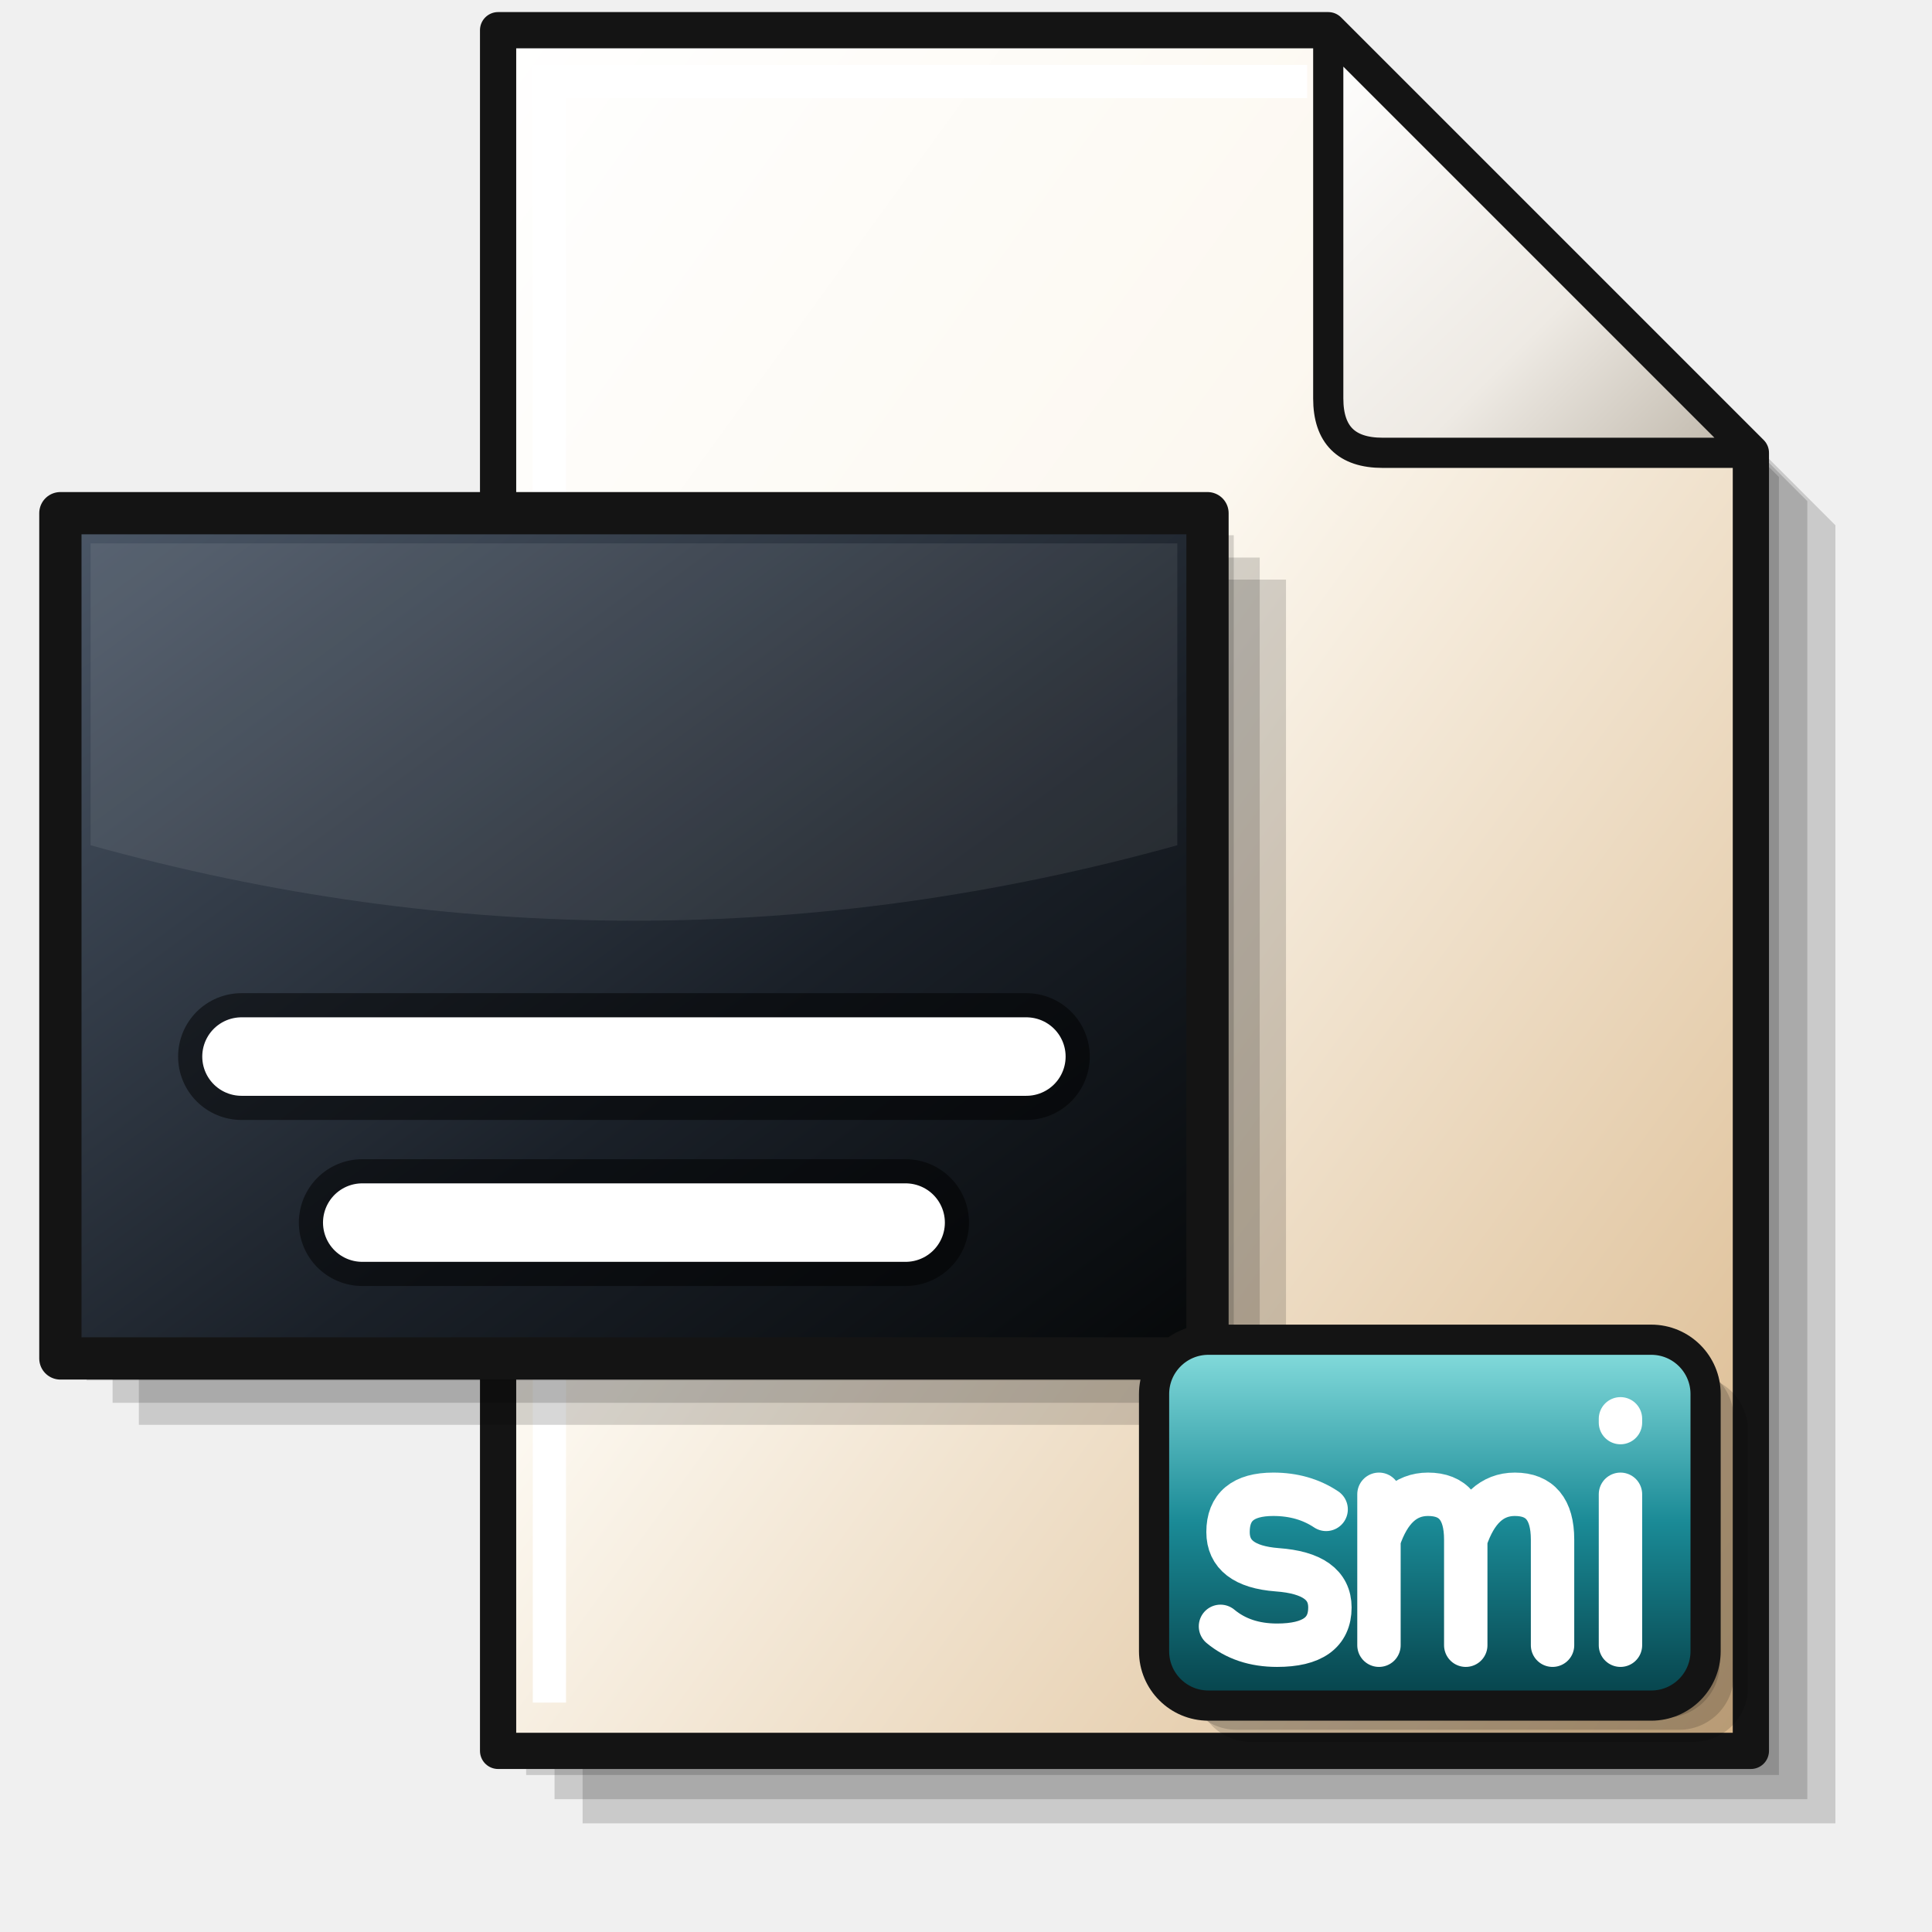
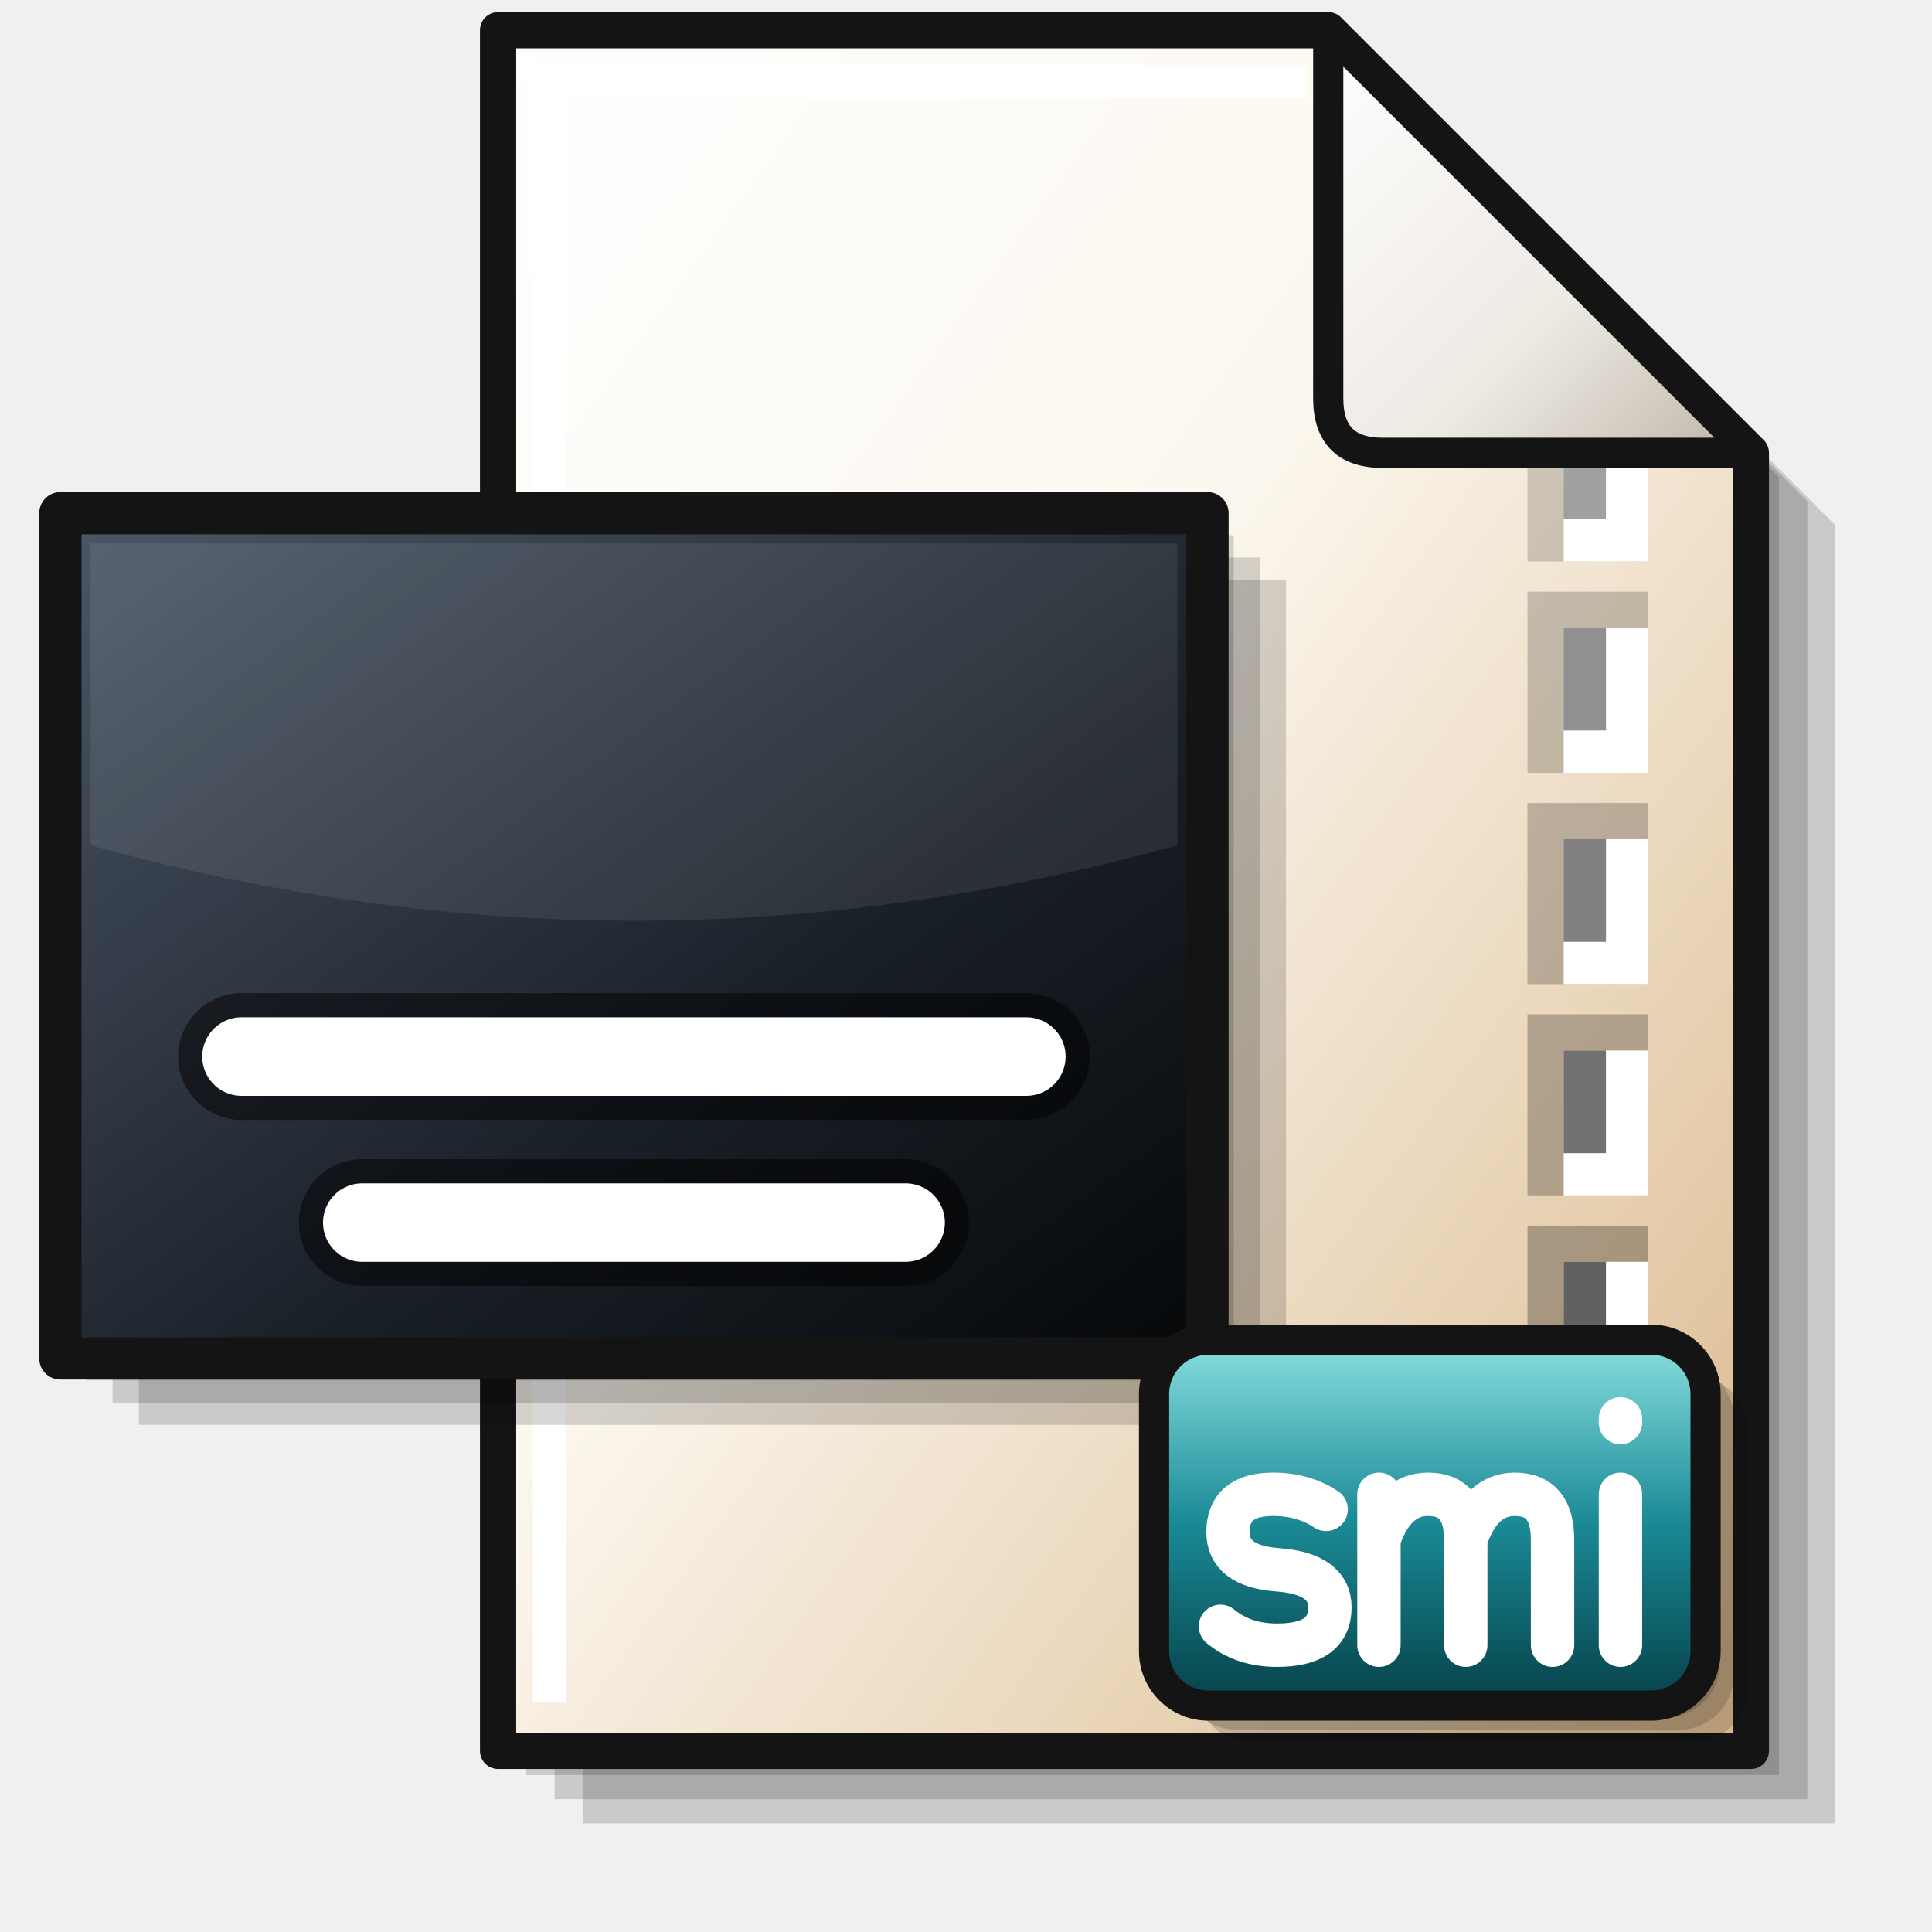
<svg xmlns="http://www.w3.org/2000/svg" width="64" height="64" viewBox="0 0 64 64">
  <defs>
    <linearGradient id="l1" x1="0" y1="0" x2="1" y2="1">
      <stop offset="0" stop-color="#ffffff" />
      <stop offset="0.42" stop-color="#fcf8f0" />
      <stop offset="1" stop-color="#d9b688" />
    </linearGradient>
    <linearGradient id="l2" x1="0" y1="0" x2="1" y2="1">
      <stop offset="0" stop-color="#ffffff" />
      <stop offset="0.6" stop-color="#eeeae4" />
      <stop offset="1" stop-color="#bdb5a8" />
    </linearGradient>
    <linearGradient id="l3" x1="0" y1="0" x2="1" y2="1">
      <stop offset="0" stop-color="#4c5868" />
      <stop offset="0.6" stop-color="#1a2028" />
      <stop offset="1" stop-color="#060809" />
    </linearGradient>
    <linearGradient id="l4" x1="0" y1="0" x2="0" y2="1">
      <stop offset="0" stop-color="#8ae0e0" />
      <stop offset="0.5" stop-color="#1a8a96" />
      <stop offset="1" stop-color="#064048" />
    </linearGradient>
  </defs>
  <g>
    <path d="M16.5,1H44L58,15V58H16.5Z" fill="#000" fill-opacity="0.160" transform="translate(0.93,0.80)" />
    <path d="M16.5,1H44L58,15V58H16.5Z" fill="#000" fill-opacity="0.160" transform="translate(1.87,1.60)" />
    <path d="M16.5,1H44L58,15V58H16.5Z" fill="#000" fill-opacity="0.160" transform="translate(2.80,2.40)" />
  </g>
  <path d="M16.5,1H44L58,15V58H16.5Z" fill="url(#l1)" stroke="#141414" stroke-width="1.2" stroke-linejoin="round" />
  <path d="M18.2,56.4V2.7H43.3" fill="none" stroke="#fff" stroke-width="1.1" />
+   <path d="M50.6,12.6h4.0v6.0h-4.0Z" fill="#000" fill-opacity="0.165" />
+   <path d="M51.8,13.8h2.8v4.8h-2.8Z" fill="#fff" />
+   <path d="M51.8,13.8h1.4v3.4h-1.4Z" fill="#000" fill-opacity="0.374" />
+   <path d="M50.6,19.6h4.0v6.0h-4.0Z" fill="#000" fill-opacity="0.192" />
+   <path d="M51.8,20.8h2.8v4.8h-2.8Z" fill="#fff" />
+   <path d="M51.8,20.8h1.4v3.4h-1.4Z" fill="#000" fill-opacity="0.435" />
+   <path d="M50.6,26.6h4.0v6.0h-4.0Z" fill="#000" fill-opacity="0.219" />
+   <path d="M51.8,27.8h2.8v4.8h-2.8Z" fill="#fff" />
+   <path d="M51.8,27.8h1.4v3.4h-1.4Z" fill="#000" fill-opacity="0.496" />
+   <path d="M50.6,33.6h4.0v6.0h-4.0Z" fill="#000" fill-opacity="0.246" />
+   <path d="M51.8,34.8h2.8v4.8h-2.8Z" fill="#fff" />
+   <path d="M51.8,34.8h1.4v3.4h-1.4Z" fill="#000" fill-opacity="0.558" />
+   <path d="M50.6,40.6h4.0v6.0h-4.0Z" fill="#000" fill-opacity="0.273" />
+   <path d="M51.8,41.8h2.8v4.8h-2.8Z" fill="#fff" />
+   <path d="M51.8,41.8h1.4v3.4h-1.4Z" fill="#000" fill-opacity="0.619" />
+   <path d="M50.6,47.6h4.0v6.0h-4.0Z" fill="#000" fill-opacity="0.300" />
+   <path d="M51.8,48.8h2.8v4.8h-2.8Z" fill="#fff" />
+   <path d="M51.8,48.8h1.4v3.4h-1.4Z" fill="#000" fill-opacity="0.680" />
  <path d="M44,1V13.2Q44,15 45.8,15H58Z" fill="url(#l2)" stroke="#141414" stroke-width="1" stroke-linejoin="round" />
  <g>
    <path d="M2,17H40V45H2Z" fill="#000" fill-opacity="0.160" transform="translate(0.87,0.73)" />
    <path d="M2,17H40V45H2Z" fill="#000" fill-opacity="0.160" transform="translate(1.73,1.47)" />
    <path d="M2,17H40V45H2Z" fill="#000" fill-opacity="0.160" transform="translate(2.60,2.20)" />
  </g>
  <path d="M2,17H40V45H2Z" fill="url(#l3)" stroke="#141414" stroke-width="1.4" stroke-linejoin="round" />
  <path d="M3,18H39V28Q21,33 3,28Z" fill="#fff" fill-opacity=".08" />
  <path d="M8,35H34" stroke="#000" stroke-opacity=".5" stroke-width="4.2" stroke-linecap="round" />
  <path d="M8,35H34" stroke="#ffffff" stroke-width="2.6" stroke-linecap="round" />
  <path d="M12,40.5H30" stroke="#000" stroke-opacity=".5" stroke-width="4.2" stroke-linecap="round" />
  <path d="M12,40.5H30" stroke="#ffffff" stroke-width="2.6" stroke-linecap="round" />
  <g>
    <g>
      <path d="M40.03,44.38H54.7A1.8,1.8 0 0 1 56.5,46.18V54.7A1.8,1.8 0 0 1 54.7,56.5H40.03A1.8,1.8 0 0 1 38.23,54.7V46.18A1.8,1.8 0 0 1 40.03,44.38Z" fill="#000" fill-opacity="0.160" transform="translate(0.47,0.40)" />
      <path d="M40.03,44.38H54.7A1.8,1.8 0 0 1 56.5,46.18V54.7A1.8,1.8 0 0 1 54.7,56.5H40.03A1.8,1.8 0 0 1 38.23,54.7V46.18A1.8,1.8 0 0 1 40.03,44.38Z" fill="#000" fill-opacity="0.160" transform="translate(0.93,0.80)" />
      <path d="M40.03,44.38H54.7A1.8,1.8 0 0 1 56.5,46.18V54.7A1.8,1.8 0 0 1 54.7,56.5H40.03A1.8,1.8 0 0 1 38.23,54.7V46.18A1.8,1.8 0 0 1 40.03,44.38Z" fill="#000" fill-opacity="0.160" transform="translate(1.40,1.20)" />
    </g>
    <path d="M40.03,44.38H54.7A1.8,1.8 0 0 1 56.5,46.18V54.7A1.8,1.8 0 0 1 54.7,56.5H40.03A1.8,1.8 0 0 1 38.23,54.7V46.18A1.8,1.8 0 0 1 40.03,44.38Z" fill="url(#l4)" stroke="#141414" stroke-width="1" stroke-linejoin="round" />
    <g transform="translate(40.43,54.50) scale(1.25)" fill="none" stroke="#fff" stroke-width="1.15" stroke-linecap="round" stroke-linejoin="round">
      <path d="M2.8,-3.6Q2.2,-4 1.4,-4Q.2,-4 .2,-3Q.2,-2.1 1.5,-2Q2.9,-1.9 2.9,-1Q2.9,0 1.5,0Q.6,0 0,-.5" transform="translate(0.00,0)" />
      <path d="M0,-4V0M0,-2.8Q.4,-4 1.3,-4Q2.3,-4 2.3,-2.8V0M2.3,-2.8Q2.7,-4 3.6,-4Q4.6,-4 4.6,-2.8V0" transform="translate(4.20,0)" />
      <path d="M.5,-4V0M.5,-6V-5.9" transform="translate(10.10,0)" />
    </g>
  </g>
</svg>
